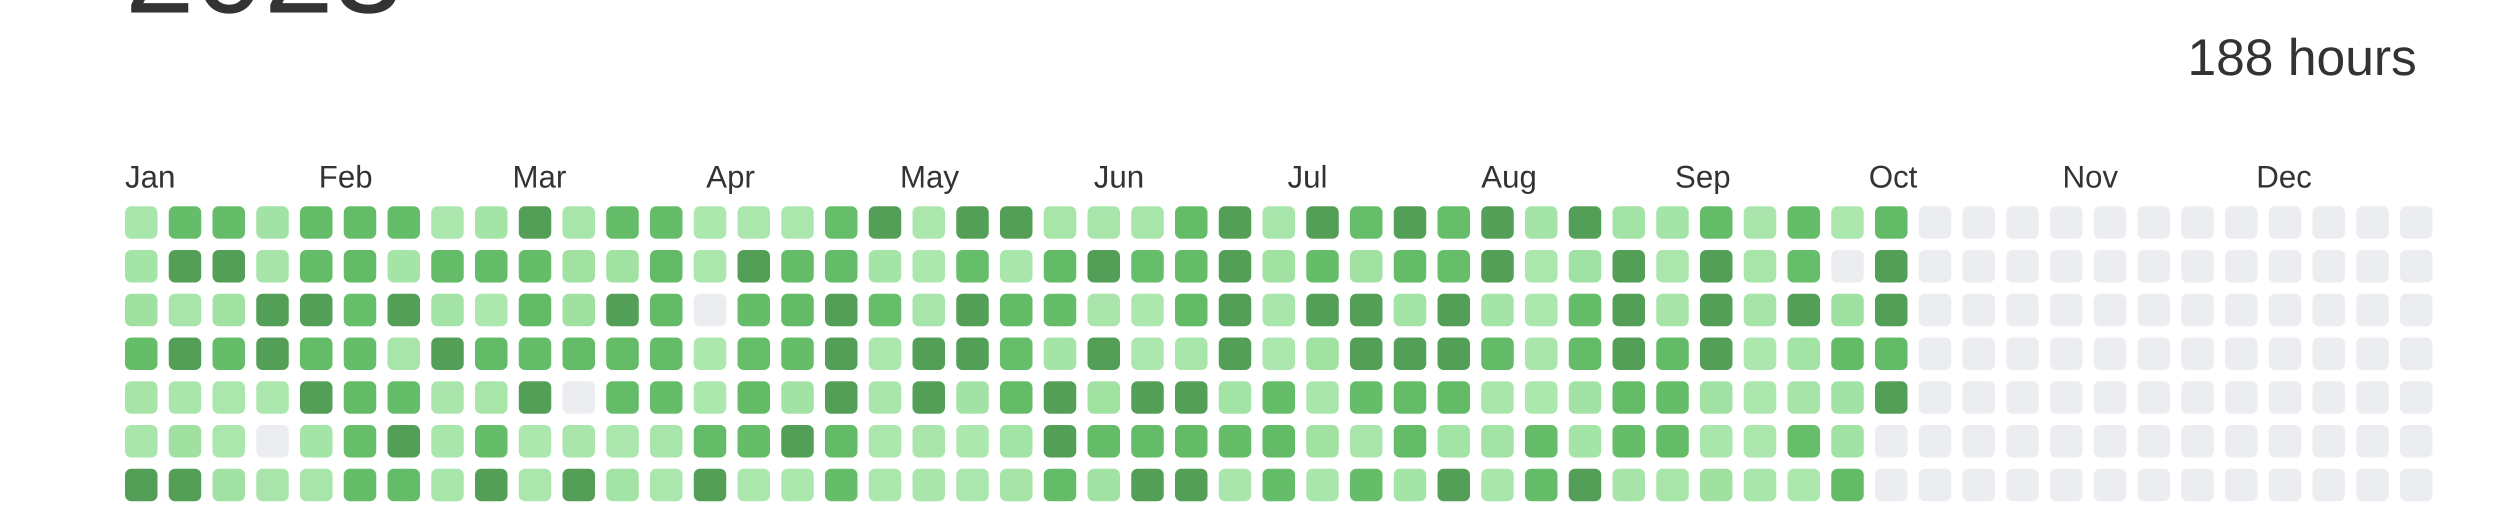
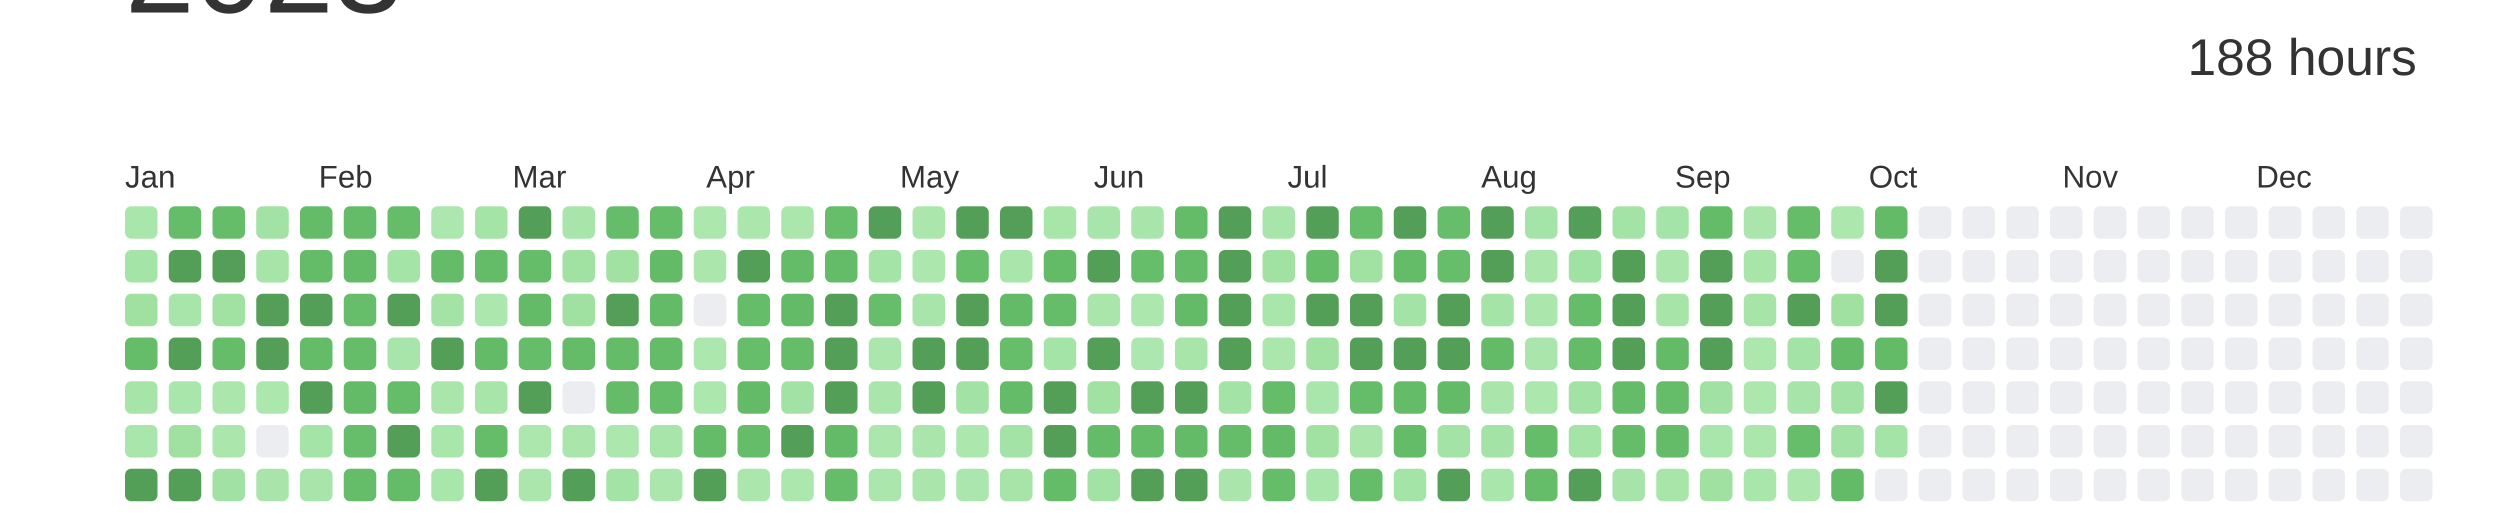
<svg xmlns="http://www.w3.org/2000/svg" baseProfile="full" height="42mm" version="1.1" viewBox="0,0,200,42" width="200mm">
  <defs />
  <rect fill="#ffffff" height="42" width="200" x="0" y="0" />
  <text alignment-baseline="hanging" fill="#333333" style="font-size:10.0px; font-family:Arial;" x="10" y="1">2023</text>
  <text alignment-baseline="hanging" fill="#333333" style="font-size:4.125px; font-family:Arial;" x="175" y="6">188 hours</text>
  <text fill="#333333" style="font-size:2.5px; font-family:Arial" x="10.0" y="15">Jan</text>
  <text fill="#333333" style="font-size:2.5px; font-family:Arial" x="25.5" y="15">Feb</text>
  <text fill="#333333" style="font-size:2.5px; font-family:Arial" x="41.0" y="15">Mar</text>
  <text fill="#333333" style="font-size:2.5px; font-family:Arial" x="56.5" y="15">Apr</text>
  <text fill="#333333" style="font-size:2.5px; font-family:Arial" x="72.0" y="15">May</text>
  <text fill="#333333" style="font-size:2.5px; font-family:Arial" x="87.5" y="15">Jun</text>
  <text fill="#333333" style="font-size:2.5px; font-family:Arial" x="103.0" y="15">Jul</text>
  <text fill="#333333" style="font-size:2.5px; font-family:Arial" x="118.5" y="15">Aug</text>
  <text fill="#333333" style="font-size:2.5px; font-family:Arial" x="134.0" y="15">Sep</text>
  <text fill="#333333" style="font-size:2.5px; font-family:Arial" x="149.5" y="15">Oct</text>
  <text fill="#333333" style="font-size:2.5px; font-family:Arial" x="165.0" y="15">Nov</text>
  <text fill="#333333" style="font-size:2.5px; font-family:Arial" x="180.5" y="15">Dec</text>
  <rect fill="#a9e6ab" height="2.6" rx="0.5" ry="0.5" width="2.6" x="10.0" y="16.5" />
  <rect fill="#a5e4a7" height="2.6" rx="0.5" ry="0.5" width="2.6" x="10.0" y="20.0" />
  <rect fill="#a0e1a2" height="2.6" rx="0.5" ry="0.5" width="2.6" x="10.0" y="23.5" />
  <rect fill="#65bd6a" height="2.6" rx="0.5" ry="0.5" width="2.6" x="10.0" y="27.0" />
  <rect fill="#a6e4a8" height="2.6" rx="0.5" ry="0.5" width="2.6" x="10.0" y="30.5" />
  <rect fill="#a9e6ab" height="2.6" rx="0.5" ry="0.5" width="2.6" x="10.0" y="34.0" />
  <rect fill="#549F57" height="2.6" rx="0.5" ry="0.5" width="2.6" x="10.0" y="37.5" />
  <rect fill="#65bd6a" height="2.6" rx="0.5" ry="0.5" width="2.6" x="13.5" y="16.5" />
  <rect fill="#549F57" height="2.6" rx="0.5" ry="0.5" width="2.6" x="13.5" y="20.0" />
  <rect fill="#a8e5aa" height="2.6" rx="0.5" ry="0.5" width="2.6" x="13.5" y="23.5" />
  <rect fill="#549F57" height="2.6" rx="0.5" ry="0.5" width="2.6" x="13.5" y="27.0" />
  <rect fill="#a9e6ab" height="2.6" rx="0.5" ry="0.5" width="2.6" x="13.5" y="30.5" />
  <rect fill="#a0e1a2" height="2.6" rx="0.5" ry="0.5" width="2.6" x="13.5" y="34.0" />
  <rect fill="#549F57" height="2.6" rx="0.5" ry="0.5" width="2.6" x="13.5" y="37.5" />
  <rect fill="#65bd69" height="2.6" rx="0.5" ry="0.5" width="2.6" x="17.0" y="16.5" />
  <rect fill="#549F57" height="2.6" rx="0.5" ry="0.5" width="2.6" x="17.0" y="20.0" />
  <rect fill="#a1e2a3" height="2.6" rx="0.5" ry="0.5" width="2.6" x="17.0" y="23.5" />
  <rect fill="#65bd6a" height="2.6" rx="0.5" ry="0.5" width="2.6" x="17.0" y="27.0" />
  <rect fill="#abe7ad" height="2.6" rx="0.5" ry="0.5" width="2.6" x="17.0" y="30.5" />
  <rect fill="#abe6ad" height="2.6" rx="0.5" ry="0.5" width="2.6" x="17.0" y="34.0" />
  <rect fill="#a1e2a4" height="2.6" rx="0.5" ry="0.5" width="2.6" x="17.0" y="37.5" />
  <rect fill="#a2e2a4" height="2.6" rx="0.5" ry="0.5" width="2.6" x="20.5" y="16.5" />
  <rect fill="#a6e4a8" height="2.6" rx="0.5" ry="0.5" width="2.6" x="20.5" y="20.0" />
  <rect fill="#549F57" height="2.6" rx="0.5" ry="0.5" width="2.6" x="20.5" y="23.5" />
  <rect fill="#549F57" height="2.6" rx="0.5" ry="0.5" width="2.6" x="20.5" y="27.0" />
  <rect fill="#ace7ae" height="2.6" rx="0.5" ry="0.5" width="2.6" x="20.5" y="30.5" />
  <rect fill="#EBEDF0" height="2.6" rx="0.5" ry="0.5" width="2.6" x="20.5" y="34.0" />
  <rect fill="#a9e5ab" height="2.6" rx="0.5" ry="0.5" width="2.6" x="20.5" y="37.5" />
  <rect fill="#64bc69" height="2.6" rx="0.5" ry="0.5" width="2.6" x="24.0" y="16.5" />
  <rect fill="#64bc68" height="2.6" rx="0.5" ry="0.5" width="2.6" x="24.0" y="20.0" />
  <rect fill="#549F57" height="2.6" rx="0.5" ry="0.5" width="2.6" x="24.0" y="23.5" />
  <rect fill="#64bc69" height="2.6" rx="0.5" ry="0.5" width="2.6" x="24.0" y="27.0" />
  <rect fill="#549F57" height="2.6" rx="0.5" ry="0.5" width="2.6" x="24.0" y="30.5" />
  <rect fill="#a4e4a7" height="2.6" rx="0.5" ry="0.5" width="2.6" x="24.0" y="34.0" />
  <rect fill="#a8e5aa" height="2.6" rx="0.5" ry="0.5" width="2.6" x="24.0" y="37.5" />
  <rect fill="#64bc69" height="2.6" rx="0.5" ry="0.5" width="2.6" x="27.5" y="16.5" />
  <rect fill="#63bb68" height="2.6" rx="0.5" ry="0.5" width="2.6" x="27.5" y="20.0" />
  <rect fill="#66be6b" height="2.6" rx="0.5" ry="0.5" width="2.6" x="27.5" y="23.5" />
  <rect fill="#65bd6a" height="2.6" rx="0.5" ry="0.5" width="2.6" x="27.5" y="27.0" />
  <rect fill="#63bb68" height="2.6" rx="0.5" ry="0.5" width="2.6" x="27.5" y="30.5" />
  <rect fill="#66be6a" height="2.6" rx="0.5" ry="0.5" width="2.6" x="27.5" y="34.0" />
  <rect fill="#65bd6a" height="2.6" rx="0.5" ry="0.5" width="2.6" x="27.5" y="37.5" />
  <rect fill="#65bd6a" height="2.6" rx="0.5" ry="0.5" width="2.6" x="31.0" y="16.5" />
  <rect fill="#a5e4a7" height="2.6" rx="0.5" ry="0.5" width="2.6" x="31.0" y="20.0" />
  <rect fill="#549F57" height="2.6" rx="0.5" ry="0.5" width="2.6" x="31.0" y="23.5" />
  <rect fill="#a8e5aa" height="2.6" rx="0.5" ry="0.5" width="2.6" x="31.0" y="27.0" />
  <rect fill="#65bd6a" height="2.6" rx="0.5" ry="0.5" width="2.6" x="31.0" y="30.5" />
  <rect fill="#549F57" height="2.6" rx="0.5" ry="0.5" width="2.6" x="31.0" y="34.0" />
  <rect fill="#64bc69" height="2.6" rx="0.5" ry="0.5" width="2.6" x="31.0" y="37.5" />
  <rect fill="#ace7ae" height="2.6" rx="0.5" ry="0.5" width="2.6" x="34.5" y="16.5" />
  <rect fill="#64bc69" height="2.6" rx="0.5" ry="0.5" width="2.6" x="34.5" y="20.0" />
  <rect fill="#a3e3a5" height="2.6" rx="0.5" ry="0.5" width="2.6" x="34.5" y="23.5" />
  <rect fill="#549F57" height="2.6" rx="0.5" ry="0.5" width="2.6" x="34.5" y="27.0" />
  <rect fill="#aae6ac" height="2.6" rx="0.5" ry="0.5" width="2.6" x="34.5" y="30.5" />
  <rect fill="#a9e6ab" height="2.6" rx="0.5" ry="0.5" width="2.6" x="34.5" y="34.0" />
  <rect fill="#a9e6ab" height="2.6" rx="0.5" ry="0.5" width="2.6" x="34.5" y="37.5" />
  <rect fill="#a5e4a7" height="2.6" rx="0.5" ry="0.5" width="2.6" x="38.0" y="16.5" />
  <rect fill="#64bc69" height="2.6" rx="0.5" ry="0.5" width="2.6" x="38.0" y="20.0" />
  <rect fill="#ace7ae" height="2.6" rx="0.5" ry="0.5" width="2.6" x="38.0" y="23.5" />
  <rect fill="#63bb68" height="2.6" rx="0.5" ry="0.5" width="2.6" x="38.0" y="27.0" />
  <rect fill="#a7e5a9" height="2.6" rx="0.5" ry="0.5" width="2.6" x="38.0" y="30.5" />
  <rect fill="#65bd6a" height="2.6" rx="0.5" ry="0.5" width="2.6" x="38.0" y="34.0" />
  <rect fill="#549F57" height="2.6" rx="0.5" ry="0.5" width="2.6" x="38.0" y="37.5" />
  <rect fill="#549F57" height="2.6" rx="0.5" ry="0.5" width="2.6" x="41.5" y="16.5" />
  <rect fill="#65bd6a" height="2.6" rx="0.5" ry="0.5" width="2.6" x="41.5" y="20.0" />
  <rect fill="#63bb68" height="2.6" rx="0.5" ry="0.5" width="2.6" x="41.5" y="23.5" />
  <rect fill="#65bd6a" height="2.6" rx="0.5" ry="0.5" width="2.6" x="41.5" y="27.0" />
  <rect fill="#549F57" height="2.6" rx="0.5" ry="0.5" width="2.6" x="41.5" y="30.5" />
  <rect fill="#ace7ae" height="2.6" rx="0.5" ry="0.5" width="2.6" x="41.5" y="34.0" />
  <rect fill="#abe7ad" height="2.6" rx="0.5" ry="0.5" width="2.6" x="41.5" y="37.5" />
  <rect fill="#a8e5aa" height="2.6" rx="0.5" ry="0.5" width="2.6" x="45.0" y="16.5" />
  <rect fill="#a1e2a3" height="2.6" rx="0.5" ry="0.5" width="2.6" x="45.0" y="20.0" />
  <rect fill="#a0e1a2" height="2.6" rx="0.5" ry="0.5" width="2.6" x="45.0" y="23.5" />
  <rect fill="#64bc69" height="2.6" rx="0.5" ry="0.5" width="2.6" x="45.0" y="27.0" />
  <rect fill="#EBEDF0" height="2.6" rx="0.5" ry="0.5" width="2.6" x="45.0" y="30.5" />
  <rect fill="#aae6ac" height="2.6" rx="0.5" ry="0.5" width="2.6" x="45.0" y="34.0" />
  <rect fill="#549F57" height="2.6" rx="0.5" ry="0.5" width="2.6" x="45.0" y="37.5" />
  <rect fill="#65bd6a" height="2.6" rx="0.5" ry="0.5" width="2.6" x="48.5" y="16.5" />
  <rect fill="#a1e2a3" height="2.6" rx="0.5" ry="0.5" width="2.6" x="48.5" y="20.0" />
  <rect fill="#549F57" height="2.6" rx="0.5" ry="0.5" width="2.6" x="48.5" y="23.5" />
  <rect fill="#64bc69" height="2.6" rx="0.5" ry="0.5" width="2.6" x="48.5" y="27.0" />
  <rect fill="#64bc69" height="2.6" rx="0.5" ry="0.5" width="2.6" x="48.5" y="30.5" />
  <rect fill="#ace7ae" height="2.6" rx="0.5" ry="0.5" width="2.6" x="48.5" y="34.0" />
  <rect fill="#a3e3a5" height="2.6" rx="0.5" ry="0.5" width="2.6" x="48.5" y="37.5" />
  <rect fill="#65bc69" height="2.6" rx="0.5" ry="0.5" width="2.6" x="52.0" y="16.5" />
  <rect fill="#63bb68" height="2.6" rx="0.5" ry="0.5" width="2.6" x="52.0" y="20.0" />
  <rect fill="#63bb68" height="2.6" rx="0.5" ry="0.5" width="2.6" x="52.0" y="23.5" />
  <rect fill="#64bb68" height="2.6" rx="0.5" ry="0.5" width="2.6" x="52.0" y="27.0" />
  <rect fill="#65bd6a" height="2.6" rx="0.5" ry="0.5" width="2.6" x="52.0" y="30.5" />
  <rect fill="#a8e5aa" height="2.6" rx="0.5" ry="0.5" width="2.6" x="52.0" y="34.0" />
  <rect fill="#abe7ad" height="2.6" rx="0.5" ry="0.5" width="2.6" x="52.0" y="37.5" />
  <rect fill="#ace7ae" height="2.6" rx="0.5" ry="0.5" width="2.6" x="55.5" y="16.5" />
  <rect fill="#abe7ad" height="2.6" rx="0.5" ry="0.5" width="2.6" x="55.5" y="20.0" />
  <rect fill="#EBEDF0" height="2.6" rx="0.5" ry="0.5" width="2.6" x="55.5" y="23.5" />
  <rect fill="#ace7ae" height="2.6" rx="0.5" ry="0.5" width="2.6" x="55.5" y="27.0" />
  <rect fill="#ace7ae" height="2.6" rx="0.5" ry="0.5" width="2.6" x="55.5" y="30.5" />
  <rect fill="#64bb68" height="2.6" rx="0.5" ry="0.5" width="2.6" x="55.5" y="34.0" />
  <rect fill="#549F57" height="2.6" rx="0.5" ry="0.5" width="2.6" x="55.5" y="37.5" />
  <rect fill="#abe7ad" height="2.6" rx="0.5" ry="0.5" width="2.6" x="59.0" y="16.5" />
  <rect fill="#549F57" height="2.6" rx="0.5" ry="0.5" width="2.6" x="59.0" y="20.0" />
  <rect fill="#65bd6a" height="2.6" rx="0.5" ry="0.5" width="2.6" x="59.0" y="23.5" />
  <rect fill="#66be6b" height="2.6" rx="0.5" ry="0.5" width="2.6" x="59.0" y="27.0" />
  <rect fill="#63bb68" height="2.6" rx="0.5" ry="0.5" width="2.6" x="59.0" y="30.5" />
  <rect fill="#65bd6a" height="2.6" rx="0.5" ry="0.5" width="2.6" x="59.0" y="34.0" />
  <rect fill="#abe7ad" height="2.6" rx="0.5" ry="0.5" width="2.6" x="59.0" y="37.5" />
  <rect fill="#abe7ad" height="2.6" rx="0.5" ry="0.5" width="2.6" x="62.5" y="16.5" />
  <rect fill="#64bc69" height="2.6" rx="0.5" ry="0.5" width="2.6" x="62.5" y="20.0" />
  <rect fill="#63bb68" height="2.6" rx="0.5" ry="0.5" width="2.6" x="62.5" y="23.5" />
  <rect fill="#65bd6a" height="2.6" rx="0.5" ry="0.5" width="2.6" x="62.5" y="27.0" />
  <rect fill="#a2e2a4" height="2.6" rx="0.5" ry="0.5" width="2.6" x="62.5" y="30.5" />
  <rect fill="#549F57" height="2.6" rx="0.5" ry="0.5" width="2.6" x="62.5" y="34.0" />
  <rect fill="#ace7ae" height="2.6" rx="0.5" ry="0.5" width="2.6" x="62.5" y="37.5" />
  <rect fill="#66be6a" height="2.6" rx="0.5" ry="0.5" width="2.6" x="66.0" y="16.5" />
  <rect fill="#64bc69" height="2.6" rx="0.5" ry="0.5" width="2.6" x="66.0" y="20.0" />
  <rect fill="#549F57" height="2.6" rx="0.5" ry="0.5" width="2.6" x="66.0" y="23.5" />
  <rect fill="#549F57" height="2.6" rx="0.5" ry="0.5" width="2.6" x="66.0" y="27.0" />
  <rect fill="#549F57" height="2.6" rx="0.5" ry="0.5" width="2.6" x="66.0" y="30.5" />
  <rect fill="#63bb68" height="2.6" rx="0.5" ry="0.5" width="2.6" x="66.0" y="34.0" />
  <rect fill="#65bd6a" height="2.6" rx="0.5" ry="0.5" width="2.6" x="66.0" y="37.5" />
  <rect fill="#549F57" height="2.6" rx="0.5" ry="0.5" width="2.6" x="69.5" y="16.5" />
  <rect fill="#a5e4a7" height="2.6" rx="0.5" ry="0.5" width="2.6" x="69.5" y="20.0" />
  <rect fill="#66be6b" height="2.6" rx="0.5" ry="0.5" width="2.6" x="69.5" y="23.5" />
  <rect fill="#abe7ad" height="2.6" rx="0.5" ry="0.5" width="2.6" x="69.5" y="27.0" />
  <rect fill="#aae6ac" height="2.6" rx="0.5" ry="0.5" width="2.6" x="69.5" y="30.5" />
  <rect fill="#abe7ad" height="2.6" rx="0.5" ry="0.5" width="2.6" x="69.5" y="34.0" />
  <rect fill="#abe7ad" height="2.6" rx="0.5" ry="0.5" width="2.6" x="69.5" y="37.5" />
  <rect fill="#abe7ad" height="2.6" rx="0.5" ry="0.5" width="2.6" x="73.0" y="16.5" />
  <rect fill="#ace7ae" height="2.6" rx="0.5" ry="0.5" width="2.6" x="73.0" y="20.0" />
  <rect fill="#a8e5aa" height="2.6" rx="0.5" ry="0.5" width="2.6" x="73.0" y="23.5" />
  <rect fill="#549F57" height="2.6" rx="0.5" ry="0.5" width="2.6" x="73.0" y="27.0" />
  <rect fill="#549F57" height="2.6" rx="0.5" ry="0.5" width="2.6" x="73.0" y="30.5" />
  <rect fill="#aae6ac" height="2.6" rx="0.5" ry="0.5" width="2.6" x="73.0" y="34.0" />
  <rect fill="#aae6ac" height="2.6" rx="0.5" ry="0.5" width="2.6" x="73.0" y="37.5" />
  <rect fill="#549F57" height="2.6" rx="0.5" ry="0.5" width="2.6" x="76.5" y="16.5" />
  <rect fill="#66be6a" height="2.6" rx="0.5" ry="0.5" width="2.6" x="76.5" y="20.0" />
  <rect fill="#549F57" height="2.6" rx="0.5" ry="0.5" width="2.6" x="76.5" y="23.5" />
  <rect fill="#549F57" height="2.6" rx="0.5" ry="0.5" width="2.6" x="76.5" y="27.0" />
  <rect fill="#a2e2a4" height="2.6" rx="0.5" ry="0.5" width="2.6" x="76.5" y="30.5" />
  <rect fill="#ace7ae" height="2.6" rx="0.5" ry="0.5" width="2.6" x="76.5" y="34.0" />
  <rect fill="#aae6ad" height="2.6" rx="0.5" ry="0.5" width="2.6" x="76.5" y="37.5" />
  <rect fill="#549F57" height="2.6" rx="0.5" ry="0.5" width="2.6" x="80.0" y="16.5" />
  <rect fill="#a9e6ab" height="2.6" rx="0.5" ry="0.5" width="2.6" x="80.0" y="20.0" />
  <rect fill="#63bb68" height="2.6" rx="0.5" ry="0.5" width="2.6" x="80.0" y="23.5" />
  <rect fill="#66be6a" height="2.6" rx="0.5" ry="0.5" width="2.6" x="80.0" y="27.0" />
  <rect fill="#64bc69" height="2.6" rx="0.5" ry="0.5" width="2.6" x="80.0" y="30.5" />
  <rect fill="#a3e3a5" height="2.6" rx="0.5" ry="0.5" width="2.6" x="80.0" y="34.0" />
  <rect fill="#a6e4a8" height="2.6" rx="0.5" ry="0.5" width="2.6" x="80.0" y="37.5" />
  <rect fill="#a7e5a9" height="2.6" rx="0.5" ry="0.5" width="2.6" x="83.5" y="16.5" />
  <rect fill="#63bb68" height="2.6" rx="0.5" ry="0.5" width="2.6" x="83.5" y="20.0" />
  <rect fill="#65bd6a" height="2.6" rx="0.5" ry="0.5" width="2.6" x="83.5" y="23.5" />
  <rect fill="#a5e4a7" height="2.6" rx="0.5" ry="0.5" width="2.6" x="83.5" y="27.0" />
  <rect fill="#549F57" height="2.6" rx="0.5" ry="0.5" width="2.6" x="83.5" y="30.5" />
  <rect fill="#549F57" height="2.6" rx="0.5" ry="0.5" width="2.6" x="83.5" y="34.0" />
  <rect fill="#64bc69" height="2.6" rx="0.5" ry="0.5" width="2.6" x="83.5" y="37.5" />
  <rect fill="#a8e5aa" height="2.6" rx="0.5" ry="0.5" width="2.6" x="87.0" y="16.5" />
  <rect fill="#549F57" height="2.6" rx="0.5" ry="0.5" width="2.6" x="87.0" y="20.0" />
  <rect fill="#aae6ac" height="2.6" rx="0.5" ry="0.5" width="2.6" x="87.0" y="23.5" />
  <rect fill="#549F57" height="2.6" rx="0.5" ry="0.5" width="2.6" x="87.0" y="27.0" />
  <rect fill="#a1e2a3" height="2.6" rx="0.5" ry="0.5" width="2.6" x="87.0" y="30.5" />
  <rect fill="#64bc69" height="2.6" rx="0.5" ry="0.5" width="2.6" x="87.0" y="34.0" />
  <rect fill="#a2e3a5" height="2.6" rx="0.5" ry="0.5" width="2.6" x="87.0" y="37.5" />
  <rect fill="#a8e5aa" height="2.6" rx="0.5" ry="0.5" width="2.6" x="90.5" y="16.5" />
  <rect fill="#66be6b" height="2.6" rx="0.5" ry="0.5" width="2.6" x="90.5" y="20.0" />
  <rect fill="#ace7ae" height="2.6" rx="0.5" ry="0.5" width="2.6" x="90.5" y="23.5" />
  <rect fill="#abe7ae" height="2.6" rx="0.5" ry="0.5" width="2.6" x="90.5" y="27.0" />
  <rect fill="#549F57" height="2.6" rx="0.5" ry="0.5" width="2.6" x="90.5" y="30.5" />
  <rect fill="#64bb68" height="2.6" rx="0.5" ry="0.5" width="2.6" x="90.5" y="34.0" />
  <rect fill="#549F57" height="2.6" rx="0.5" ry="0.5" width="2.6" x="90.5" y="37.5" />
  <rect fill="#64bc69" height="2.6" rx="0.5" ry="0.5" width="2.6" x="94.0" y="16.5" />
  <rect fill="#64bc69" height="2.6" rx="0.5" ry="0.5" width="2.6" x="94.0" y="20.0" />
  <rect fill="#63bb68" height="2.6" rx="0.5" ry="0.5" width="2.6" x="94.0" y="23.5" />
  <rect fill="#a7e5a9" height="2.6" rx="0.5" ry="0.5" width="2.6" x="94.0" y="27.0" />
  <rect fill="#549F57" height="2.6" rx="0.5" ry="0.5" width="2.6" x="94.0" y="30.5" />
  <rect fill="#63bb68" height="2.6" rx="0.5" ry="0.5" width="2.6" x="94.0" y="34.0" />
  <rect fill="#549F57" height="2.6" rx="0.5" ry="0.5" width="2.6" x="94.0" y="37.5" />
  <rect fill="#549F57" height="2.6" rx="0.5" ry="0.5" width="2.6" x="97.5" y="16.5" />
  <rect fill="#549F57" height="2.6" rx="0.5" ry="0.5" width="2.6" x="97.5" y="20.0" />
  <rect fill="#549F57" height="2.6" rx="0.5" ry="0.5" width="2.6" x="97.5" y="23.5" />
  <rect fill="#549F57" height="2.6" rx="0.5" ry="0.5" width="2.6" x="97.5" y="27.0" />
  <rect fill="#a4e3a6" height="2.6" rx="0.5" ry="0.5" width="2.6" x="97.5" y="30.5" />
  <rect fill="#65bd6a" height="2.6" rx="0.5" ry="0.5" width="2.6" x="97.5" y="34.0" />
  <rect fill="#aae6ac" height="2.6" rx="0.5" ry="0.5" width="2.6" x="97.5" y="37.5" />
  <rect fill="#a8e5aa" height="2.6" rx="0.5" ry="0.5" width="2.6" x="101.0" y="16.5" />
  <rect fill="#a1e2a3" height="2.6" rx="0.5" ry="0.5" width="2.6" x="101.0" y="20.0" />
  <rect fill="#a9e6ab" height="2.6" rx="0.5" ry="0.5" width="2.6" x="101.0" y="23.5" />
  <rect fill="#abe6ad" height="2.6" rx="0.5" ry="0.5" width="2.6" x="101.0" y="27.0" />
  <rect fill="#65bd69" height="2.6" rx="0.5" ry="0.5" width="2.6" x="101.0" y="30.5" />
  <rect fill="#63bb68" height="2.6" rx="0.5" ry="0.5" width="2.6" x="101.0" y="34.0" />
  <rect fill="#65bd6a" height="2.6" rx="0.5" ry="0.5" width="2.6" x="101.0" y="37.5" />
  <rect fill="#549F57" height="2.6" rx="0.5" ry="0.5" width="2.6" x="104.5" y="16.5" />
  <rect fill="#65bd6a" height="2.6" rx="0.5" ry="0.5" width="2.6" x="104.5" y="20.0" />
  <rect fill="#549F57" height="2.6" rx="0.5" ry="0.5" width="2.6" x="104.5" y="23.5" />
  <rect fill="#a1e2a3" height="2.6" rx="0.5" ry="0.5" width="2.6" x="104.5" y="27.0" />
  <rect fill="#a9e6ab" height="2.6" rx="0.5" ry="0.5" width="2.6" x="104.5" y="30.5" />
  <rect fill="#a1e2a3" height="2.6" rx="0.5" ry="0.5" width="2.6" x="104.5" y="34.0" />
  <rect fill="#a9e6ab" height="2.6" rx="0.5" ry="0.5" width="2.6" x="104.5" y="37.5" />
  <rect fill="#66be6a" height="2.6" rx="0.5" ry="0.5" width="2.6" x="108.0" y="16.5" />
  <rect fill="#a1e2a3" height="2.6" rx="0.5" ry="0.5" width="2.6" x="108.0" y="20.0" />
  <rect fill="#549F57" height="2.6" rx="0.5" ry="0.5" width="2.6" x="108.0" y="23.5" />
  <rect fill="#549F57" height="2.6" rx="0.5" ry="0.5" width="2.6" x="108.0" y="27.0" />
  <rect fill="#65bd6a" height="2.6" rx="0.5" ry="0.5" width="2.6" x="108.0" y="30.5" />
  <rect fill="#aae6ac" height="2.6" rx="0.5" ry="0.5" width="2.6" x="108.0" y="34.0" />
  <rect fill="#65bd6a" height="2.6" rx="0.5" ry="0.5" width="2.6" x="108.0" y="37.5" />
  <rect fill="#549F57" height="2.6" rx="0.5" ry="0.5" width="2.6" x="111.5" y="16.5" />
  <rect fill="#64bb68" height="2.6" rx="0.5" ry="0.5" width="2.6" x="111.5" y="20.0" />
  <rect fill="#a3e3a5" height="2.6" rx="0.5" ry="0.5" width="2.6" x="111.5" y="23.5" />
  <rect fill="#549F57" height="2.6" rx="0.5" ry="0.5" width="2.6" x="111.5" y="27.0" />
  <rect fill="#64bc69" height="2.6" rx="0.5" ry="0.5" width="2.6" x="111.5" y="30.5" />
  <rect fill="#64bc68" height="2.6" rx="0.5" ry="0.5" width="2.6" x="111.5" y="34.0" />
  <rect fill="#a5e4a7" height="2.6" rx="0.5" ry="0.5" width="2.6" x="111.5" y="37.5" />
  <rect fill="#66be6b" height="2.6" rx="0.5" ry="0.5" width="2.6" x="115.0" y="16.5" />
  <rect fill="#66be6b" height="2.6" rx="0.5" ry="0.5" width="2.6" x="115.0" y="20.0" />
  <rect fill="#549F57" height="2.6" rx="0.5" ry="0.5" width="2.6" x="115.0" y="23.5" />
  <rect fill="#549F57" height="2.6" rx="0.5" ry="0.5" width="2.6" x="115.0" y="27.0" />
  <rect fill="#63bb68" height="2.6" rx="0.5" ry="0.5" width="2.6" x="115.0" y="30.5" />
  <rect fill="#a4e3a6" height="2.6" rx="0.5" ry="0.5" width="2.6" x="115.0" y="34.0" />
  <rect fill="#549F57" height="2.6" rx="0.5" ry="0.5" width="2.6" x="115.0" y="37.5" />
  <rect fill="#549F57" height="2.6" rx="0.5" ry="0.5" width="2.6" x="118.5" y="16.5" />
  <rect fill="#549F57" height="2.6" rx="0.5" ry="0.5" width="2.6" x="118.5" y="20.0" />
  <rect fill="#a5e4a7" height="2.6" rx="0.5" ry="0.5" width="2.6" x="118.5" y="23.5" />
  <rect fill="#63bb68" height="2.6" rx="0.5" ry="0.5" width="2.6" x="118.5" y="27.0" />
  <rect fill="#aae6ac" height="2.6" rx="0.5" ry="0.5" width="2.6" x="118.5" y="30.5" />
  <rect fill="#a3e3a5" height="2.6" rx="0.5" ry="0.5" width="2.6" x="118.5" y="34.0" />
  <rect fill="#a9e6ab" height="2.6" rx="0.5" ry="0.5" width="2.6" x="118.5" y="37.5" />
  <rect fill="#a5e4a8" height="2.6" rx="0.5" ry="0.5" width="2.6" x="122.0" y="16.5" />
  <rect fill="#abe7ad" height="2.6" rx="0.5" ry="0.5" width="2.6" x="122.0" y="20.0" />
  <rect fill="#abe6ad" height="2.6" rx="0.5" ry="0.5" width="2.6" x="122.0" y="23.5" />
  <rect fill="#aae6ac" height="2.6" rx="0.5" ry="0.5" width="2.6" x="122.0" y="27.0" />
  <rect fill="#ace7ae" height="2.6" rx="0.5" ry="0.5" width="2.6" x="122.0" y="30.5" />
  <rect fill="#65bc69" height="2.6" rx="0.5" ry="0.5" width="2.6" x="122.0" y="34.0" />
  <rect fill="#65bd6a" height="2.6" rx="0.5" ry="0.5" width="2.6" x="122.0" y="37.5" />
  <rect fill="#549F57" height="2.6" rx="0.5" ry="0.5" width="2.6" x="125.5" y="16.5" />
  <rect fill="#a0e2a3" height="2.6" rx="0.5" ry="0.5" width="2.6" x="125.5" y="20.0" />
  <rect fill="#65bd69" height="2.6" rx="0.5" ry="0.5" width="2.6" x="125.5" y="23.5" />
  <rect fill="#64bb68" height="2.6" rx="0.5" ry="0.5" width="2.6" x="125.5" y="27.0" />
  <rect fill="#a2e2a4" height="2.6" rx="0.5" ry="0.5" width="2.6" x="125.5" y="30.5" />
  <rect fill="#a5e4a7" height="2.6" rx="0.5" ry="0.5" width="2.6" x="125.5" y="34.0" />
  <rect fill="#549F57" height="2.6" rx="0.5" ry="0.5" width="2.6" x="125.5" y="37.5" />
  <rect fill="#a3e3a5" height="2.6" rx="0.5" ry="0.5" width="2.6" x="129.0" y="16.5" />
  <rect fill="#549F57" height="2.6" rx="0.5" ry="0.5" width="2.6" x="129.0" y="20.0" />
  <rect fill="#549F57" height="2.6" rx="0.5" ry="0.5" width="2.6" x="129.0" y="23.5" />
  <rect fill="#549F57" height="2.6" rx="0.5" ry="0.5" width="2.6" x="129.0" y="27.0" />
  <rect fill="#64bc69" height="2.6" rx="0.5" ry="0.5" width="2.6" x="129.0" y="30.5" />
  <rect fill="#65bd6a" height="2.6" rx="0.5" ry="0.5" width="2.6" x="129.0" y="34.0" />
  <rect fill="#a6e4a9" height="2.6" rx="0.5" ry="0.5" width="2.6" x="129.0" y="37.5" />
  <rect fill="#a5e4a8" height="2.6" rx="0.5" ry="0.5" width="2.6" x="132.5" y="16.5" />
  <rect fill="#abe7ad" height="2.6" rx="0.5" ry="0.5" width="2.6" x="132.5" y="20.0" />
  <rect fill="#a6e4a8" height="2.6" rx="0.5" ry="0.5" width="2.6" x="132.5" y="23.5" />
  <rect fill="#63bb68" height="2.6" rx="0.5" ry="0.5" width="2.6" x="132.5" y="27.0" />
  <rect fill="#65bc69" height="2.6" rx="0.5" ry="0.5" width="2.6" x="132.5" y="30.5" />
  <rect fill="#64bc69" height="2.6" rx="0.5" ry="0.5" width="2.6" x="132.5" y="34.0" />
  <rect fill="#a7e5a9" height="2.6" rx="0.5" ry="0.5" width="2.6" x="132.5" y="37.5" />
  <rect fill="#64bc69" height="2.6" rx="0.5" ry="0.5" width="2.6" x="136.0" y="16.5" />
  <rect fill="#549F57" height="2.6" rx="0.5" ry="0.5" width="2.6" x="136.0" y="20.0" />
  <rect fill="#549F57" height="2.6" rx="0.5" ry="0.5" width="2.6" x="136.0" y="23.5" />
  <rect fill="#549F57" height="2.6" rx="0.5" ry="0.5" width="2.6" x="136.0" y="27.0" />
  <rect fill="#a1e2a4" height="2.6" rx="0.5" ry="0.5" width="2.6" x="136.0" y="30.5" />
  <rect fill="#a9e6ab" height="2.6" rx="0.5" ry="0.5" width="2.6" x="136.0" y="34.0" />
  <rect fill="#a0e1a2" height="2.6" rx="0.5" ry="0.5" width="2.6" x="136.0" y="37.5" />
  <rect fill="#aae6ac" height="2.6" rx="0.5" ry="0.5" width="2.6" x="139.5" y="16.5" />
  <rect fill="#a7e5a9" height="2.6" rx="0.5" ry="0.5" width="2.6" x="139.5" y="20.0" />
  <rect fill="#a6e4a8" height="2.6" rx="0.5" ry="0.5" width="2.6" x="139.5" y="23.5" />
  <rect fill="#ace7ae" height="2.6" rx="0.5" ry="0.5" width="2.6" x="139.5" y="27.0" />
  <rect fill="#ace7ae" height="2.6" rx="0.5" ry="0.5" width="2.6" x="139.5" y="30.5" />
  <rect fill="#abe7ad" height="2.6" rx="0.5" ry="0.5" width="2.6" x="139.5" y="34.0" />
  <rect fill="#a9e6ab" height="2.6" rx="0.5" ry="0.5" width="2.6" x="139.5" y="37.5" />
  <rect fill="#65bc69" height="2.6" rx="0.5" ry="0.5" width="2.6" x="143.0" y="16.5" />
  <rect fill="#66be6a" height="2.6" rx="0.5" ry="0.5" width="2.6" x="143.0" y="20.0" />
  <rect fill="#549F57" height="2.6" rx="0.5" ry="0.5" width="2.6" x="143.0" y="23.5" />
  <rect fill="#a3e3a5" height="2.6" rx="0.5" ry="0.5" width="2.6" x="143.0" y="27.0" />
  <rect fill="#a6e4a9" height="2.6" rx="0.5" ry="0.5" width="2.6" x="143.0" y="30.5" />
  <rect fill="#66be6b" height="2.6" rx="0.5" ry="0.5" width="2.6" x="143.0" y="34.0" />
  <rect fill="#ace7ae" height="2.6" rx="0.5" ry="0.5" width="2.6" x="143.0" y="37.5" />
  <rect fill="#ace7ae" height="2.6" rx="0.5" ry="0.5" width="2.6" x="146.5" y="16.5" />
  <rect fill="#EBEDF0" height="2.6" rx="0.5" ry="0.5" width="2.6" x="146.5" y="20.0" />
  <rect fill="#a0e1a2" height="2.6" rx="0.5" ry="0.5" width="2.6" x="146.5" y="23.5" />
  <rect fill="#63bb68" height="2.6" rx="0.5" ry="0.5" width="2.6" x="146.5" y="27.0" />
  <rect fill="#a2e2a4" height="2.6" rx="0.5" ry="0.5" width="2.6" x="146.5" y="30.5" />
  <rect fill="#a2e2a4" height="2.6" rx="0.5" ry="0.5" width="2.6" x="146.5" y="34.0" />
  <rect fill="#63bb68" height="2.6" rx="0.5" ry="0.5" width="2.6" x="146.5" y="37.5" />
  <rect fill="#63bb68" height="2.6" rx="0.5" ry="0.5" width="2.6" x="150.0" y="16.5" />
  <rect fill="#549F57" height="2.6" rx="0.5" ry="0.5" width="2.6" x="150.0" y="20.0" />
  <rect fill="#549F57" height="2.6" rx="0.5" ry="0.5" width="2.6" x="150.0" y="23.5" />
  <rect fill="#63bb67" height="2.6" rx="0.5" ry="0.5" width="2.6" x="150.0" y="27.0" />
  <rect fill="#549F57" height="2.6" rx="0.5" ry="0.5" width="2.6" x="150.0" y="30.5" />
-   <rect fill="#EBEDF0" height="2.6" rx="0.5" ry="0.5" width="2.6" x="150.0" y="34.0" />
+   <rect fill="#a5e4a7" height="2.6" rx="0.5" ry="0.5" width="2.6" x="150.0" y="34.0" />
  <rect fill="#EBEDF0" height="2.6" rx="0.5" ry="0.5" width="2.6" x="150.0" y="37.5" />
  <rect fill="#EBEDF0" height="2.6" rx="0.5" ry="0.5" width="2.6" x="153.5" y="16.5" />
  <rect fill="#EBEDF0" height="2.6" rx="0.5" ry="0.5" width="2.6" x="153.5" y="20.0" />
  <rect fill="#EBEDF0" height="2.6" rx="0.5" ry="0.5" width="2.6" x="153.5" y="23.5" />
  <rect fill="#EBEDF0" height="2.6" rx="0.5" ry="0.5" width="2.6" x="153.5" y="27.0" />
  <rect fill="#EBEDF0" height="2.6" rx="0.5" ry="0.5" width="2.6" x="153.5" y="30.5" />
  <rect fill="#EBEDF0" height="2.6" rx="0.5" ry="0.5" width="2.6" x="153.5" y="34.0" />
  <rect fill="#EBEDF0" height="2.6" rx="0.5" ry="0.5" width="2.6" x="153.5" y="37.5" />
  <rect fill="#EBEDF0" height="2.6" rx="0.5" ry="0.5" width="2.6" x="157.0" y="16.5" />
  <rect fill="#EBEDF0" height="2.6" rx="0.5" ry="0.5" width="2.6" x="157.0" y="20.0" />
  <rect fill="#EBEDF0" height="2.6" rx="0.5" ry="0.5" width="2.6" x="157.0" y="23.5" />
  <rect fill="#EBEDF0" height="2.6" rx="0.5" ry="0.5" width="2.6" x="157.0" y="27.0" />
  <rect fill="#EBEDF0" height="2.6" rx="0.5" ry="0.5" width="2.6" x="157.0" y="30.5" />
  <rect fill="#EBEDF0" height="2.6" rx="0.5" ry="0.5" width="2.6" x="157.0" y="34.0" />
  <rect fill="#EBEDF0" height="2.6" rx="0.5" ry="0.5" width="2.6" x="157.0" y="37.5" />
  <rect fill="#EBEDF0" height="2.6" rx="0.5" ry="0.5" width="2.6" x="160.5" y="16.5" />
  <rect fill="#EBEDF0" height="2.6" rx="0.5" ry="0.5" width="2.6" x="160.5" y="20.0" />
  <rect fill="#EBEDF0" height="2.6" rx="0.5" ry="0.5" width="2.6" x="160.5" y="23.5" />
  <rect fill="#EBEDF0" height="2.6" rx="0.5" ry="0.5" width="2.6" x="160.5" y="27.0" />
  <rect fill="#EBEDF0" height="2.6" rx="0.5" ry="0.5" width="2.6" x="160.5" y="30.5" />
  <rect fill="#EBEDF0" height="2.6" rx="0.5" ry="0.5" width="2.6" x="160.5" y="34.0" />
  <rect fill="#EBEDF0" height="2.6" rx="0.5" ry="0.5" width="2.6" x="160.5" y="37.5" />
  <rect fill="#EBEDF0" height="2.6" rx="0.5" ry="0.5" width="2.6" x="164.0" y="16.5" />
  <rect fill="#EBEDF0" height="2.6" rx="0.5" ry="0.5" width="2.6" x="164.0" y="20.0" />
  <rect fill="#EBEDF0" height="2.6" rx="0.5" ry="0.5" width="2.6" x="164.0" y="23.5" />
  <rect fill="#EBEDF0" height="2.6" rx="0.5" ry="0.5" width="2.6" x="164.0" y="27.0" />
  <rect fill="#EBEDF0" height="2.6" rx="0.5" ry="0.5" width="2.6" x="164.0" y="30.5" />
  <rect fill="#EBEDF0" height="2.6" rx="0.5" ry="0.5" width="2.6" x="164.0" y="34.0" />
  <rect fill="#EBEDF0" height="2.6" rx="0.5" ry="0.5" width="2.6" x="164.0" y="37.5" />
  <rect fill="#EBEDF0" height="2.6" rx="0.5" ry="0.5" width="2.6" x="167.5" y="16.5" />
  <rect fill="#EBEDF0" height="2.6" rx="0.5" ry="0.5" width="2.6" x="167.5" y="20.0" />
  <rect fill="#EBEDF0" height="2.6" rx="0.5" ry="0.5" width="2.6" x="167.5" y="23.5" />
  <rect fill="#EBEDF0" height="2.6" rx="0.5" ry="0.5" width="2.6" x="167.5" y="27.0" />
  <rect fill="#EBEDF0" height="2.6" rx="0.5" ry="0.5" width="2.6" x="167.5" y="30.5" />
  <rect fill="#EBEDF0" height="2.6" rx="0.5" ry="0.5" width="2.6" x="167.5" y="34.0" />
  <rect fill="#EBEDF0" height="2.6" rx="0.5" ry="0.5" width="2.6" x="167.5" y="37.5" />
  <rect fill="#EBEDF0" height="2.6" rx="0.5" ry="0.5" width="2.6" x="171.0" y="16.5" />
  <rect fill="#EBEDF0" height="2.6" rx="0.5" ry="0.5" width="2.6" x="171.0" y="20.0" />
  <rect fill="#EBEDF0" height="2.6" rx="0.5" ry="0.5" width="2.6" x="171.0" y="23.5" />
  <rect fill="#EBEDF0" height="2.6" rx="0.5" ry="0.5" width="2.6" x="171.0" y="27.0" />
  <rect fill="#EBEDF0" height="2.6" rx="0.5" ry="0.5" width="2.6" x="171.0" y="30.5" />
  <rect fill="#EBEDF0" height="2.6" rx="0.5" ry="0.5" width="2.6" x="171.0" y="34.0" />
  <rect fill="#EBEDF0" height="2.6" rx="0.5" ry="0.5" width="2.6" x="171.0" y="37.5" />
  <rect fill="#EBEDF0" height="2.6" rx="0.5" ry="0.5" width="2.6" x="174.5" y="16.5" />
  <rect fill="#EBEDF0" height="2.6" rx="0.5" ry="0.5" width="2.6" x="174.5" y="20.0" />
  <rect fill="#EBEDF0" height="2.6" rx="0.5" ry="0.5" width="2.6" x="174.5" y="23.5" />
  <rect fill="#EBEDF0" height="2.6" rx="0.5" ry="0.5" width="2.6" x="174.5" y="27.0" />
  <rect fill="#EBEDF0" height="2.6" rx="0.5" ry="0.5" width="2.6" x="174.5" y="30.5" />
  <rect fill="#EBEDF0" height="2.6" rx="0.5" ry="0.5" width="2.6" x="174.5" y="34.0" />
  <rect fill="#EBEDF0" height="2.6" rx="0.5" ry="0.5" width="2.6" x="174.5" y="37.5" />
  <rect fill="#EBEDF0" height="2.6" rx="0.5" ry="0.5" width="2.6" x="178.0" y="16.5" />
  <rect fill="#EBEDF0" height="2.6" rx="0.5" ry="0.5" width="2.6" x="178.0" y="20.0" />
  <rect fill="#EBEDF0" height="2.6" rx="0.5" ry="0.5" width="2.6" x="178.0" y="23.5" />
  <rect fill="#EBEDF0" height="2.6" rx="0.5" ry="0.5" width="2.6" x="178.0" y="27.0" />
  <rect fill="#EBEDF0" height="2.6" rx="0.5" ry="0.5" width="2.6" x="178.0" y="30.5" />
  <rect fill="#EBEDF0" height="2.6" rx="0.5" ry="0.5" width="2.6" x="178.0" y="34.0" />
  <rect fill="#EBEDF0" height="2.6" rx="0.5" ry="0.5" width="2.6" x="178.0" y="37.5" />
  <rect fill="#EBEDF0" height="2.6" rx="0.5" ry="0.5" width="2.6" x="181.5" y="16.5" />
  <rect fill="#EBEDF0" height="2.6" rx="0.5" ry="0.5" width="2.6" x="181.5" y="20.0" />
  <rect fill="#EBEDF0" height="2.6" rx="0.5" ry="0.5" width="2.6" x="181.5" y="23.5" />
  <rect fill="#EBEDF0" height="2.6" rx="0.5" ry="0.5" width="2.6" x="181.5" y="27.0" />
  <rect fill="#EBEDF0" height="2.6" rx="0.5" ry="0.5" width="2.6" x="181.5" y="30.5" />
  <rect fill="#EBEDF0" height="2.6" rx="0.5" ry="0.5" width="2.6" x="181.5" y="34.0" />
  <rect fill="#EBEDF0" height="2.6" rx="0.5" ry="0.5" width="2.6" x="181.5" y="37.5" />
  <rect fill="#EBEDF0" height="2.6" rx="0.5" ry="0.5" width="2.6" x="185.0" y="16.5" />
  <rect fill="#EBEDF0" height="2.6" rx="0.5" ry="0.5" width="2.6" x="185.0" y="20.0" />
  <rect fill="#EBEDF0" height="2.6" rx="0.5" ry="0.5" width="2.6" x="185.0" y="23.5" />
  <rect fill="#EBEDF0" height="2.6" rx="0.5" ry="0.5" width="2.6" x="185.0" y="27.0" />
  <rect fill="#EBEDF0" height="2.6" rx="0.5" ry="0.5" width="2.6" x="185.0" y="30.5" />
  <rect fill="#EBEDF0" height="2.6" rx="0.5" ry="0.5" width="2.6" x="185.0" y="34.0" />
  <rect fill="#EBEDF0" height="2.6" rx="0.5" ry="0.5" width="2.6" x="185.0" y="37.5" />
  <rect fill="#EBEDF0" height="2.6" rx="0.5" ry="0.5" width="2.6" x="188.5" y="16.5" />
  <rect fill="#EBEDF0" height="2.6" rx="0.5" ry="0.5" width="2.6" x="188.5" y="20.0" />
  <rect fill="#EBEDF0" height="2.6" rx="0.5" ry="0.5" width="2.6" x="188.5" y="23.5" />
  <rect fill="#EBEDF0" height="2.6" rx="0.5" ry="0.5" width="2.6" x="188.5" y="27.0" />
  <rect fill="#EBEDF0" height="2.6" rx="0.5" ry="0.5" width="2.6" x="188.5" y="30.5" />
  <rect fill="#EBEDF0" height="2.6" rx="0.5" ry="0.5" width="2.6" x="188.5" y="34.0" />
  <rect fill="#EBEDF0" height="2.6" rx="0.5" ry="0.5" width="2.6" x="188.5" y="37.5" />
  <rect fill="#EBEDF0" height="2.6" rx="0.5" ry="0.5" width="2.6" x="192.0" y="16.5" />
  <rect fill="#EBEDF0" height="2.6" rx="0.5" ry="0.5" width="2.6" x="192.0" y="20.0" />
  <rect fill="#EBEDF0" height="2.6" rx="0.5" ry="0.5" width="2.6" x="192.0" y="23.5" />
  <rect fill="#EBEDF0" height="2.6" rx="0.5" ry="0.5" width="2.6" x="192.0" y="27.0" />
  <rect fill="#EBEDF0" height="2.6" rx="0.5" ry="0.5" width="2.6" x="192.0" y="30.5" />
  <rect fill="#EBEDF0" height="2.6" rx="0.5" ry="0.5" width="2.6" x="192.0" y="34.0" />
  <rect fill="#EBEDF0" height="2.6" rx="0.5" ry="0.5" width="2.6" x="192.0" y="37.5" />
</svg>
